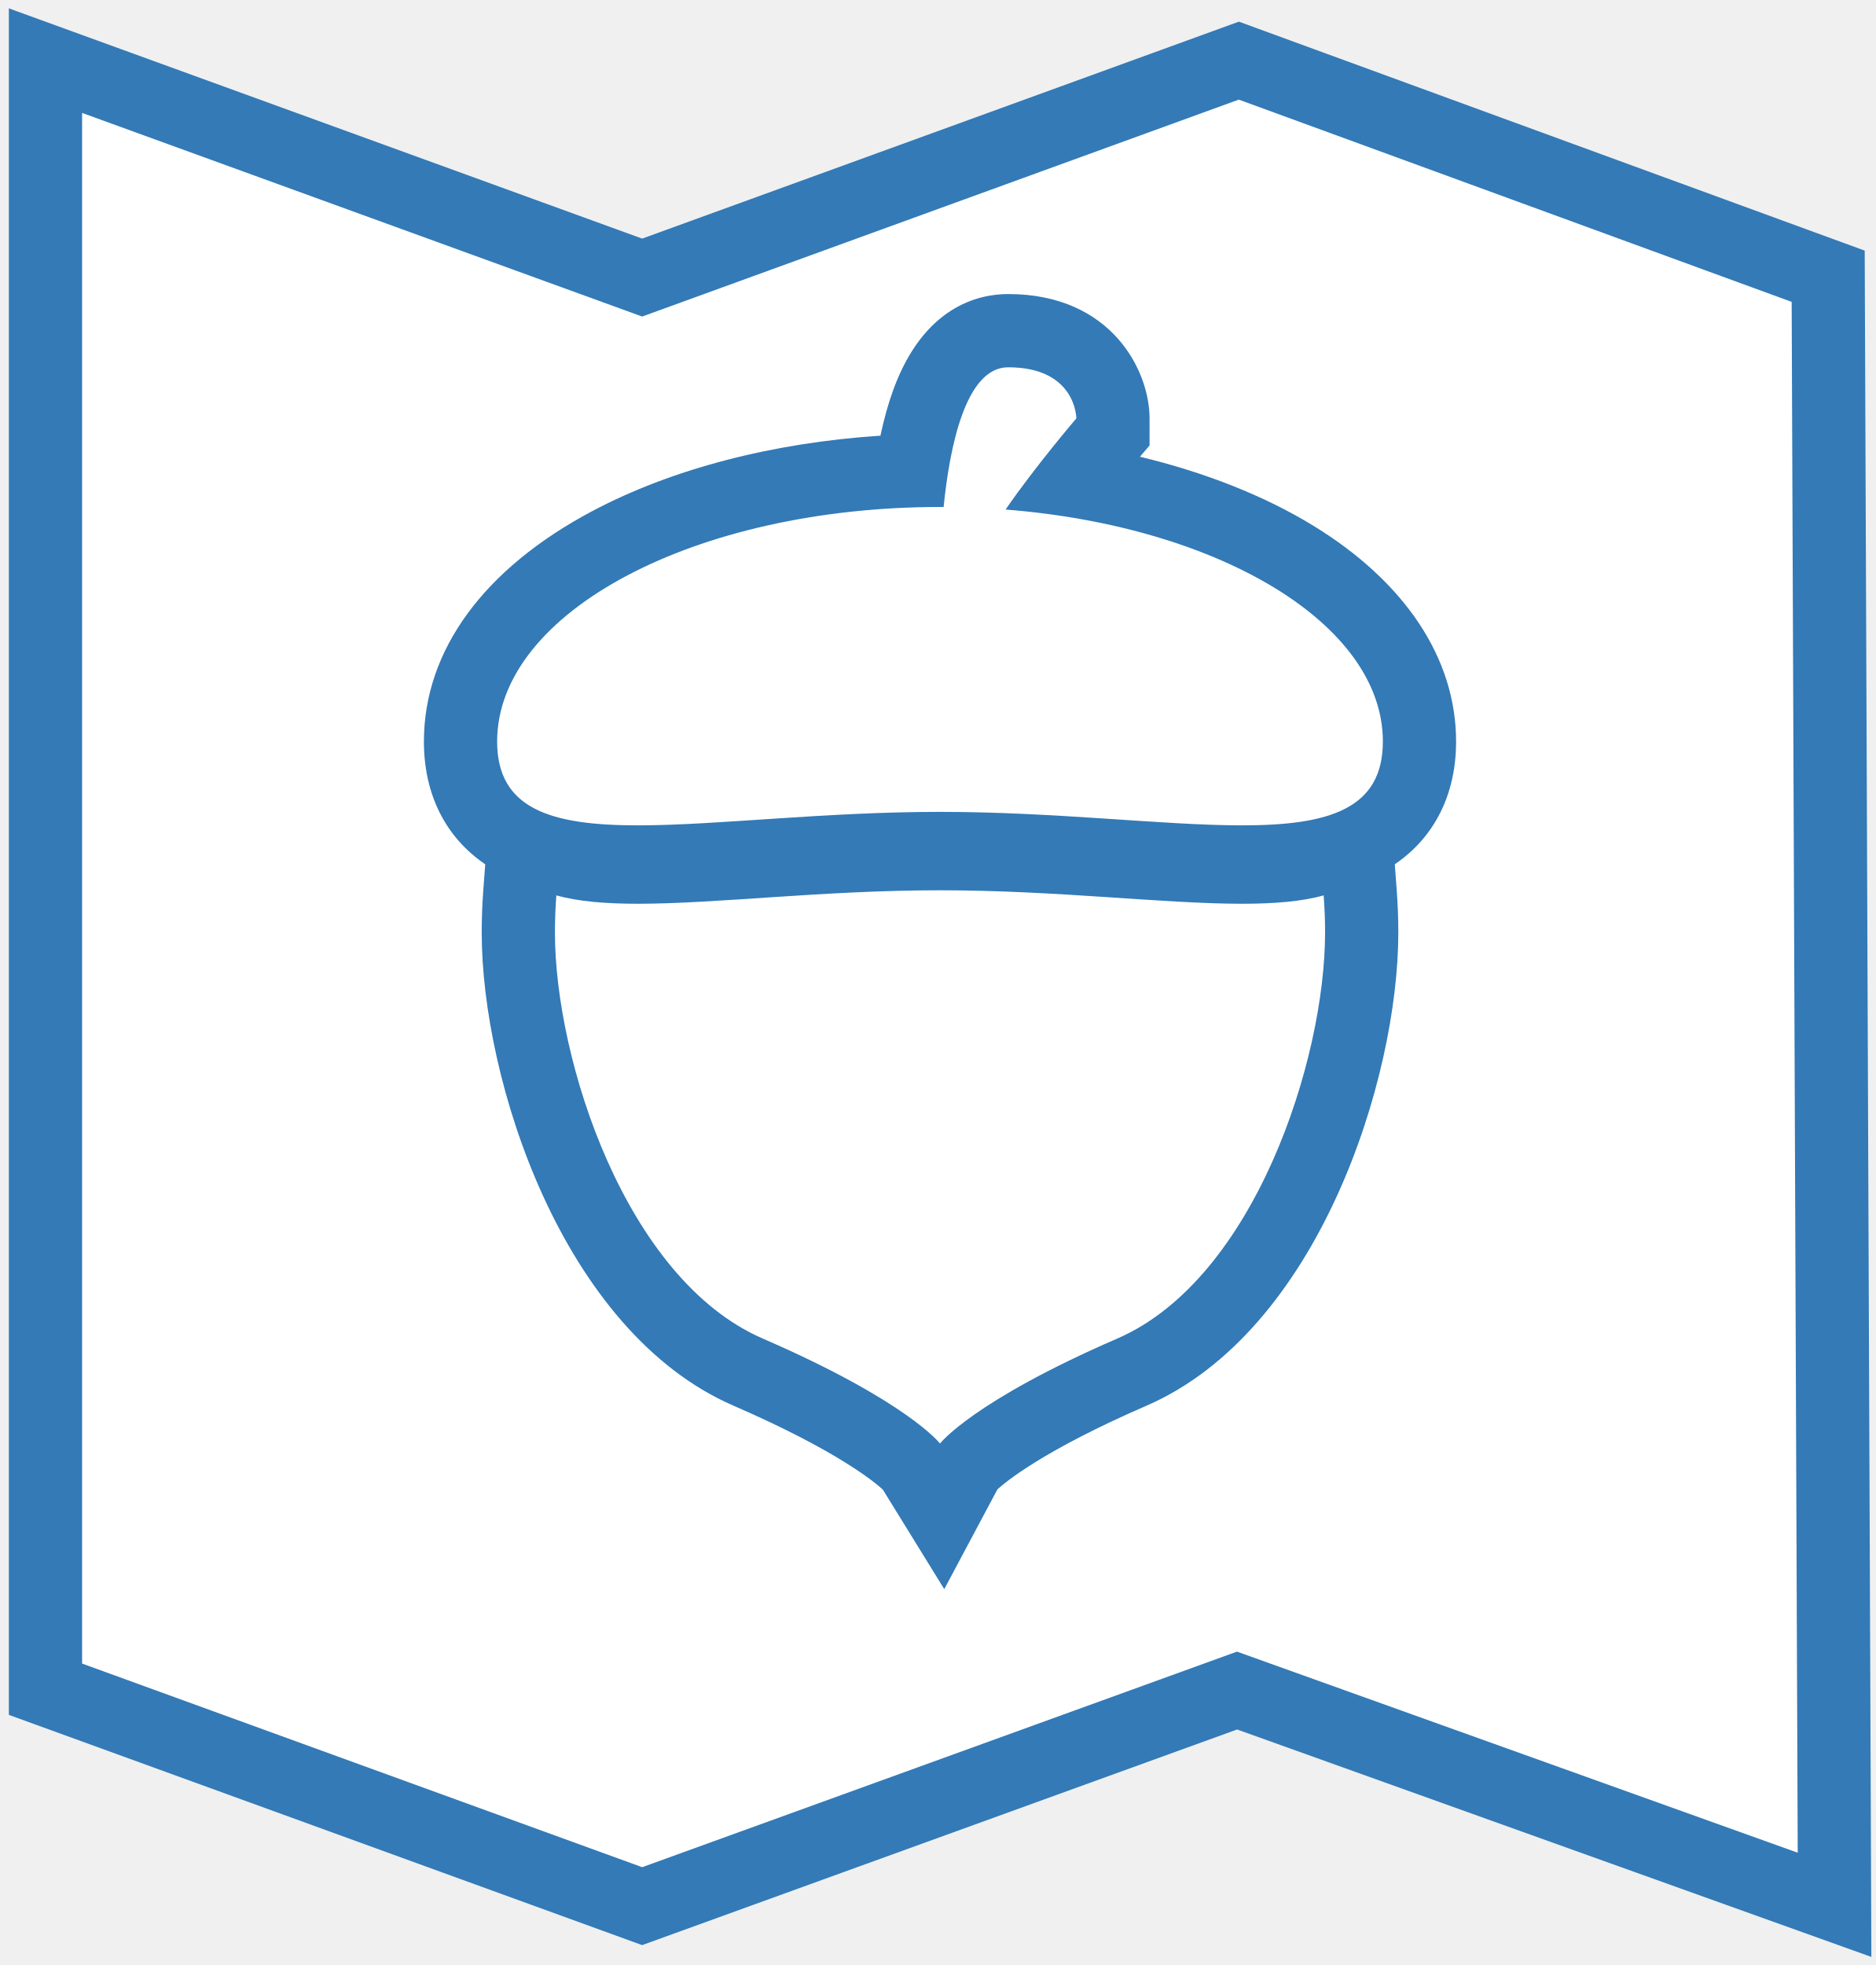
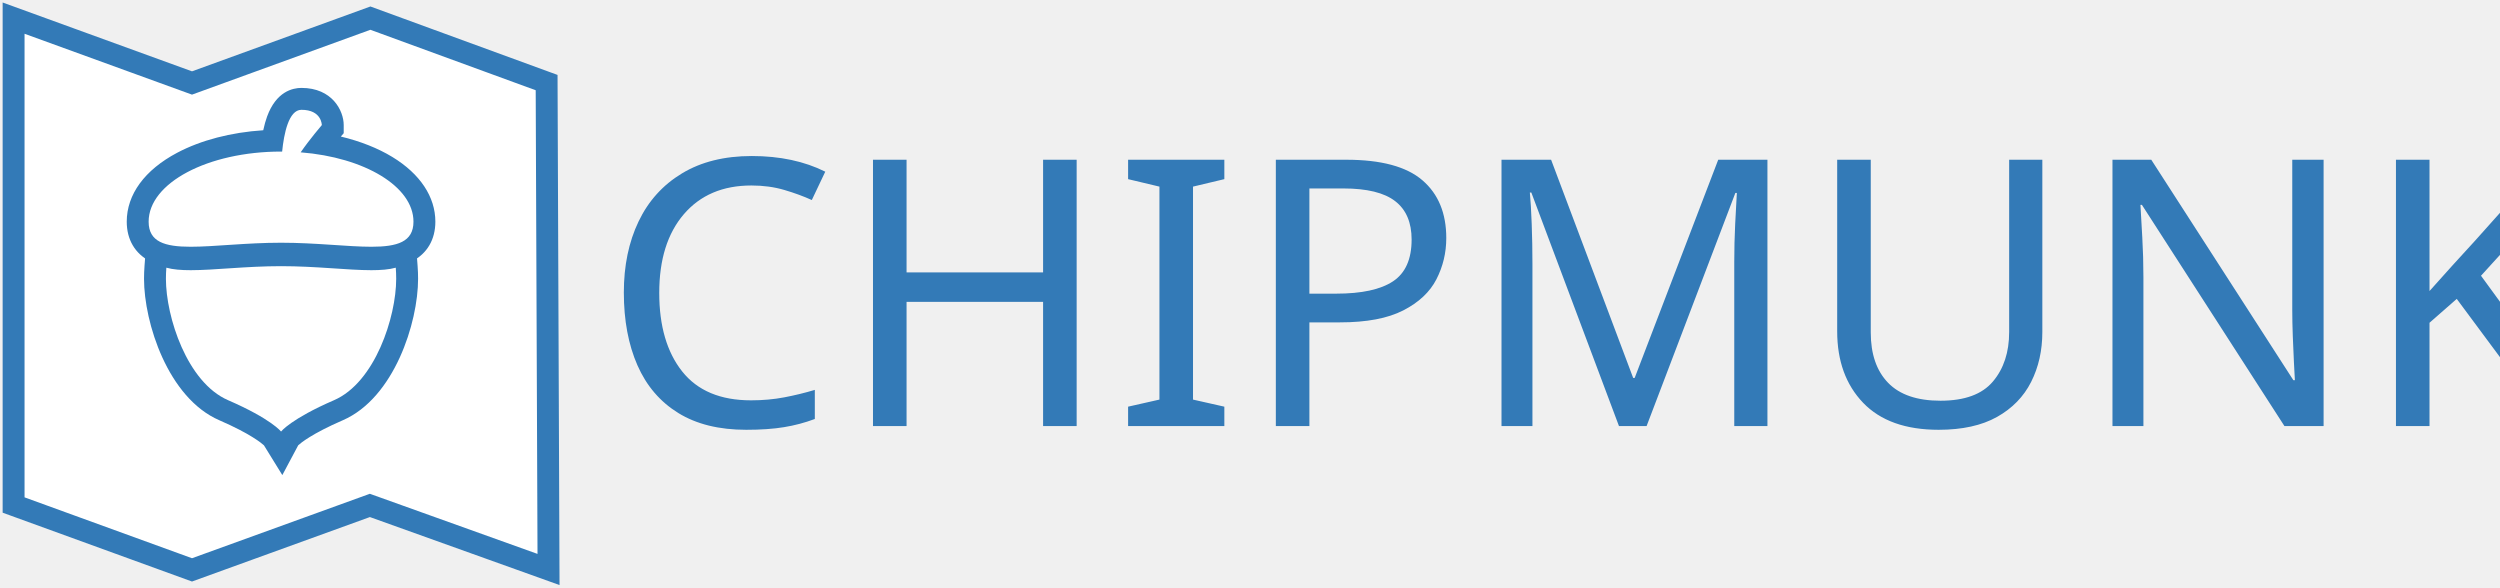
- <svg xmlns="http://www.w3.org/2000/svg" version="1.1" id="Layer_1" x="0px" y="0px" width="247.5px" height="259.25px" viewBox="0 0 247.5 259.25" enable-background="new 0 0 247.5 259.25" xml:space="preserve">
-   <polygon fill-rule="evenodd" clip-rule="evenodd" fill="#FFFFFF" stroke="#337AB7" stroke-width="9.663" stroke-miterlimit="10" points="  242.061,251.31 241.223,36.446 163.459,8 84.73,36.621 6,8 6,222.865 84.73,251.486 163.223,223.041 " />
+ <svg xmlns="http://www.w3.org/2000/svg" version="1.1" id="Layer_1" x="0px" y="0px" width="1103.25px" height="259.25px" viewBox="0 0 1103.25 259.25" enable-background="new 0 0 1103.25 259.25" xml:space="preserve">
+   <polygon fill="#FFFFFF" stroke="#337AB7" stroke-width="9.663" stroke-miterlimit="10" points="242.061,251.311 241.223,36.446   163.459,8 84.73,36.621 6,8 6,222.865 84.73,251.486 163.223,223.041 " />
  <g>
    <g>
-       <path fill-rule="evenodd" clip-rule="evenodd" fill="#FFFFFF" d="M120.227,193.436c-0.562-0.597-5.423-5.426-21.509-12.404    c-20.688-8.972-30.327-39.905-30.327-57.986c0-1.734,0.067-3.51,0.199-5.276l0.44-5.886l5.684,1.595    c2.223,0.624,5.316,0.927,9.458,0.927c4.552,0,10.017-0.364,15.803-0.75c7.24-0.482,15.445-1.029,24.057-1.029    s16.817,0.547,24.056,1.029c5.786,0.385,11.251,0.75,15.804,0.75c4.142,0,7.235-0.303,9.458-0.927l5.684-1.595l0.44,5.886    c0.132,1.767,0.199,3.542,0.199,5.276c0,18.081-9.639,49.014-30.327,57.986c-16.171,7.014-20.998,11.857-21.517,12.412    l-3.952,5.788L120.227,193.436z" />
-       <path fill="#337AB7" d="M124.031,117.458c15.407,0,29.42,1.778,39.86,1.778c4.22,0,7.855-0.291,10.763-1.106    c0.121,1.62,0.186,3.259,0.186,4.916c0,16.779-9.322,45.706-27.418,53.554c-19.131,8.298-23.391,13.85-23.391,13.85    s-4.262-5.552-23.391-13.85c-18.096-7.848-27.418-36.774-27.418-53.554c0-1.657,0.064-3.296,0.186-4.916    c2.908,0.816,6.542,1.106,10.763,1.106C94.61,119.236,108.625,117.458,124.031,117.458 M64.652,105.637l-0.88,11.773    c-0.141,1.886-0.212,3.782-0.212,5.636c0,19.36,10.563,52.586,33.236,62.418c13.721,5.952,18.69,10.14,19.694,11.069l8.102,13.126    l7.014-13.159c1.077-0.988,6.085-5.149,19.661-11.037c22.672-9.833,33.235-43.059,33.235-62.418c0-1.854-0.071-3.75-0.212-5.636    l-0.88-11.773l-11.367,3.19c-1.767,0.496-4.509,0.747-8.152,0.747c-4.392,0-9.779-0.359-15.482-0.739    c-7.314-0.487-15.605-1.04-24.377-1.04c-8.771,0-17.062,0.552-24.376,1.04c-5.704,0.38-11.092,0.739-15.483,0.739    c-3.643,0-6.386-0.251-8.152-0.747L64.652,105.637L64.652,105.637z" />
+       <path fill="#FFFFFF" d="M120.227,193.436c-0.562-0.597-5.423-5.426-21.509-12.401c-20.688-8.974-30.327-39.905-30.327-57.986    c0-1.734,0.067-3.51,0.199-5.276l0.44-5.886l5.684,1.595c2.223,0.624,5.316,0.927,9.458,0.927c4.552,0,10.017-0.364,15.803-0.75    c7.24-0.482,15.445-1.029,24.057-1.029c8.612,0,16.817,0.547,24.056,1.029c5.786,0.385,11.251,0.75,15.805,0.75    c4.142,0,7.234-0.303,9.457-0.927l5.685-1.595l0.44,5.886c0.131,1.767,0.198,3.542,0.198,5.276    c0,18.081-9.639,49.017-30.327,57.986c-16.171,7.014-20.998,11.854-21.517,12.409l-3.952,5.789L120.227,193.436z" />
+       <path fill="#337AB7" d="M124.031,117.458c15.406,0,29.42,1.778,39.859,1.778c4.221,0,7.855-0.291,10.764-1.106    c0.121,1.62,0.186,3.259,0.186,4.916c0,16.779-9.322,45.706-27.418,53.554c-19.131,8.299-23.391,13.853-23.391,13.853    s-4.262-5.554-23.391-13.853c-18.096-7.848-27.418-36.771-27.418-53.554c0-1.657,0.064-3.296,0.186-4.916    c2.908,0.816,6.542,1.106,10.763,1.106C94.61,119.236,108.625,117.458,124.031,117.458 M64.652,105.637l-0.88,11.773    c-0.141,1.886-0.212,3.782-0.212,5.636c0,19.36,10.563,52.586,33.236,62.418c13.721,5.952,18.69,10.14,19.694,11.069l8.102,13.126    l7.014-13.159c1.078-0.988,6.086-5.148,19.662-11.037c22.672-9.833,33.234-43.059,33.234-62.418c0-1.854-0.07-3.75-0.212-5.636    l-0.88-11.773l-11.367,3.19c-1.768,0.496-4.509,0.747-8.152,0.747c-4.392,0-9.779-0.359-15.481-0.739    c-7.314-0.487-15.605-1.04-24.377-1.04c-8.772,0-17.062,0.552-24.376,1.04c-5.704,0.38-11.092,0.739-15.483,0.739    c-3.643,0-6.386-0.251-8.152-0.747L64.652,105.637L64.652,105.637z" />
    </g>
    <g>
-       <path fill="#FFFFFF" d="M163.893,113.725c-4.875,0-10.496-0.375-16.448-0.771c-7.089-0.473-15.124-1.008-23.414-1.008    c-8.292,0-16.327,0.535-23.417,1.008c-5.951,0.396-11.572,0.771-16.447,0.771c-6.401,0-23.404,0-23.404-15.893    c0-19.333,25.814-34.629,59.442-35.713c1.055-7.271,3.888-18.492,12.819-18.492c10.144,0,13.826,6.923,13.826,11.577v1.787    l-1.163,1.357c-0.031,0.036-1.865,2.181-4.138,5.061c26.963,4.255,45.746,18.04,45.746,34.425c0,7.658-4.147,11.393-7.627,13.178    C176.01,112.887,171.144,113.725,163.893,113.725C163.893,113.725,163.894,113.725,163.893,113.725z" />
-       <path fill="#337AB7" d="M133.025,48.458c8.994,0,8.994,6.745,8.994,6.745s-5.371,6.268-9.336,12.023    c28.168,2.214,49.781,15.072,49.781,30.605c0,8.93-7.145,11.062-18.572,11.062c-10.44,0-24.455-1.779-39.862-1.779    c-15.41,0-29.423,1.779-39.863,1.779c-11.426,0-18.572-2.133-18.572-11.062c0-17.09,26.162-30.943,58.436-30.943    c0.158,0,0.316,0.002,0.475,0.002C125.299,58.987,127.406,48.458,133.025,48.458 M133.025,38.795    c-3.93,0-11.123,1.635-15.141,12.586c-0.66,1.799-1.233,3.837-1.715,6.1c-14.223,0.93-27.488,4.375-37.98,9.931    c-14.352,7.6-22.256,18.403-22.256,30.42c0,7.878,3.642,14.084,10.253,17.477c4.378,2.246,9.924,3.248,17.981,3.248    c5.035,0,10.734-0.38,16.768-0.782c7.014-0.467,14.964-0.997,23.095-0.997c8.129,0,16.079,0.53,23.093,0.997    c6.034,0.402,11.733,0.782,16.769,0.782c8.058,0,13.604-1.001,17.982-3.248c6.611-3.392,10.252-9.599,10.252-17.477    c0-10.966-6.735-21.105-18.966-28.551c-6.394-3.893-14.177-6.959-22.749-9.024l1.268-1.48l0.001-3.573    C151.682,48.859,146.617,38.795,133.025,38.795L133.025,38.795z" />
+       <path fill="#FFFFFF" d="M163.893,113.725c-4.875,0-10.496-0.375-16.447-0.771c-7.09-0.473-15.125-1.008-23.414-1.008    c-8.292,0-16.327,0.535-23.417,1.008c-5.951,0.396-11.572,0.771-16.447,0.771c-6.401,0-23.404,0-23.404-15.893    c0-19.333,25.814-34.629,59.442-35.713c1.055-7.271,3.888-18.492,12.818-18.492c10.145,0,13.826,6.923,13.826,11.577v1.787    l-1.162,1.357c-0.031,0.036-1.865,2.181-4.139,5.061c26.963,4.255,45.746,18.04,45.746,34.425c0,7.658-4.146,11.393-7.627,13.178    C176.01,112.887,171.145,113.725,163.893,113.725C163.893,113.725,163.895,113.725,163.893,113.725z" />
+       <path fill="#337AB7" d="M133.025,48.458c8.994,0,8.994,6.745,8.994,6.745s-5.371,6.268-9.336,12.023    c28.168,2.214,49.78,15.072,49.78,30.605c0,8.93-7.146,11.062-18.571,11.062c-10.44,0-24.455-1.779-39.863-1.779    c-15.41,0-29.423,1.779-39.863,1.779c-11.426,0-18.572-2.133-18.572-11.062c0-17.09,26.162-30.943,58.438-30.943    c0.158,0,0.316,0.002,0.475,0.002C125.299,58.987,127.406,48.458,133.025,48.458 M133.025,38.795    c-3.93,0-11.124,1.635-15.142,12.586c-0.66,1.799-1.233,3.837-1.715,6.1c-14.223,0.93-27.488,4.375-37.98,9.931    c-14.352,7.6-22.256,18.403-22.256,30.42c0,7.878,3.642,14.084,10.253,17.477c4.378,2.246,9.924,3.248,17.981,3.248    c5.035,0,10.734-0.38,16.768-0.782c7.014-0.467,14.964-0.997,23.095-0.997c8.129,0,16.08,0.53,23.093,0.997    c6.034,0.402,11.732,0.782,16.77,0.782c8.058,0,13.604-1.001,17.981-3.248c6.61-3.392,10.252-9.599,10.252-17.477    c0-10.966-6.735-21.105-18.966-28.551c-6.395-3.896-14.178-6.959-22.749-9.024l1.269-1.48v-3.573    C151.682,48.859,146.617,38.795,133.025,38.795L133.025,38.795z" />
    </g>
  </g>
+   <text transform="matrix(1 0 0 1 265.2515 188.0254)" fill="#337AB7" font-family="'JosefinSans-SemiBold'" font-size="164.605">CHIPMUNK</text>
</svg>
